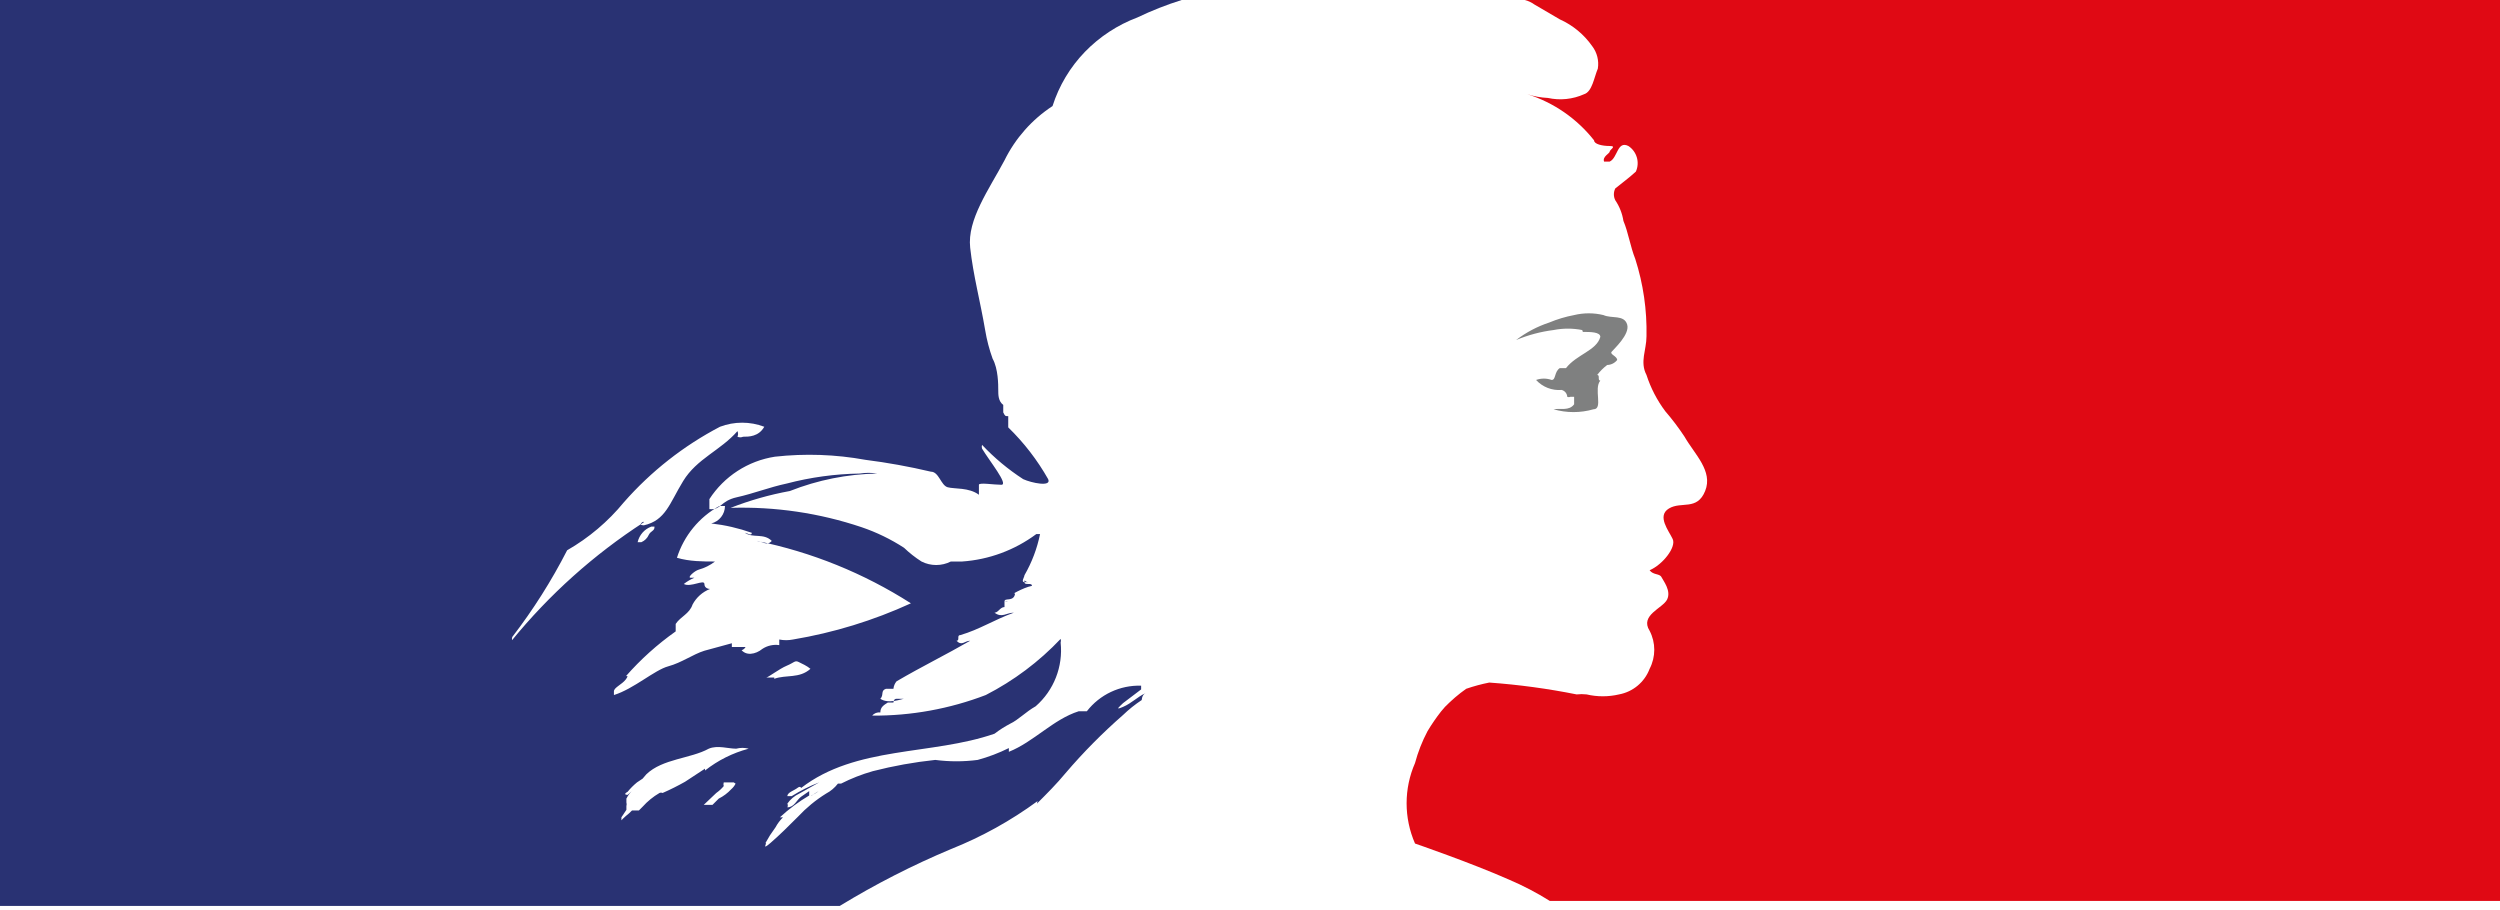
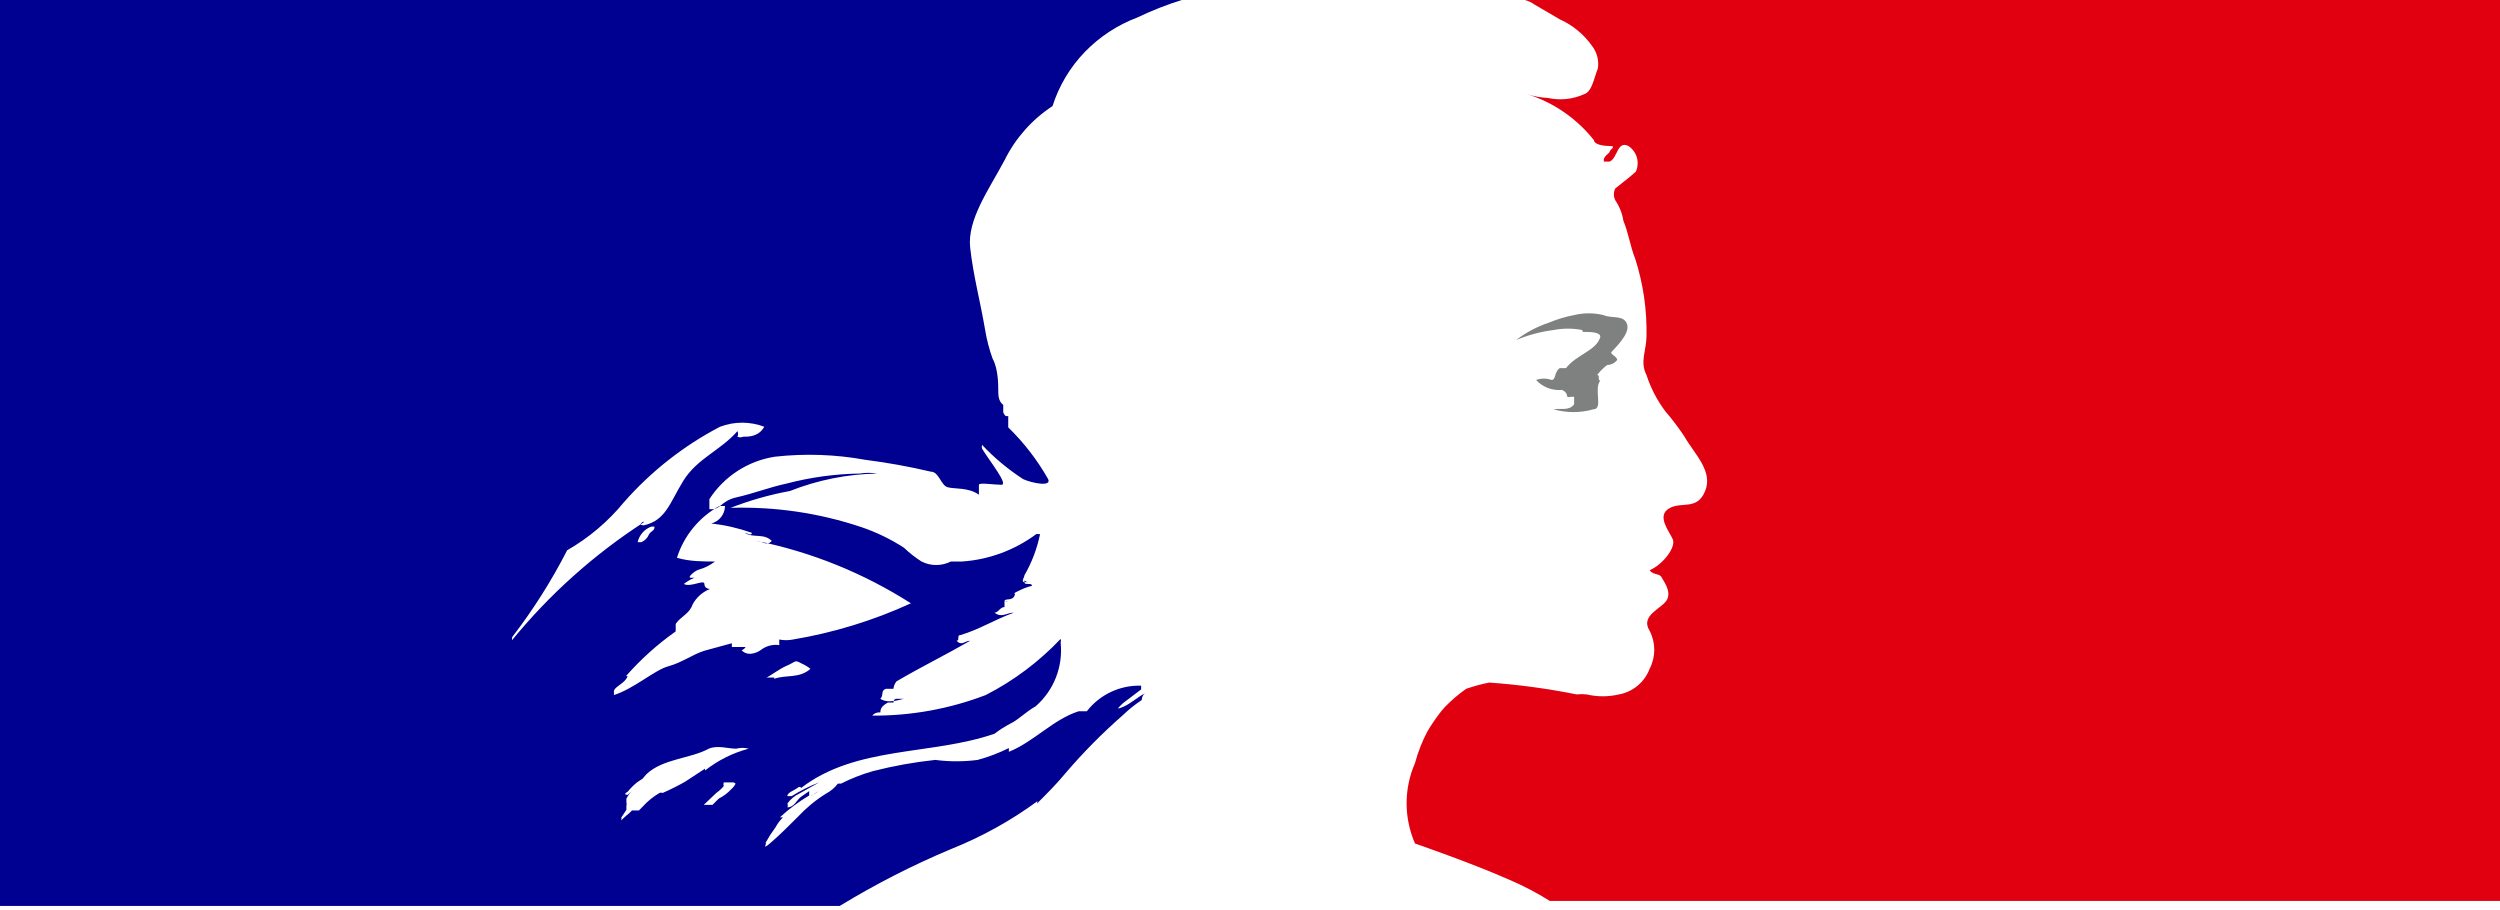
<svg xmlns="http://www.w3.org/2000/svg" id="Calque_1" data-name="Calque 1" viewBox="0 0 40.07 14.57">
  <defs>
-     <style>.cls-1{fill:#203669;}.cls-2{fill:#293273;}.cls-3{fill:#e00914;}.cls-4{fill:#7f8080;}</style>
+     <style>.cls-1{fill:#000091;}.cls-2{fill:#000091;}.cls-3{fill:#e1000f;}.cls-4{fill:#7f8080;}</style>
  </defs>
  <path class="cls-1" d="M13,12.75h0a.42.42,0,0,0,.12-.07h0l-.11.07" />
  <path class="cls-1" d="M18.31,11l0,0s0,0,0,0" />
  <path class="cls-2" d="M11.84,10.43s.08,0,.11-.06h-.22s0,0,0-.06l-.44.12c-.19.06-.36.19-.58.25s-.55.36-.87.46c0,0,0,0,0-.06s.13-.11.19-.19,0-.05,0-.05a4.57,4.57,0,0,1,.8-.72V10c.08-.12.22-.16.27-.31a.54.54,0,0,1,.28-.25s-.09,0-.09-.08-.22.06-.33,0a.75.75,0,0,1,.17-.1s0,0-.06,0,.06-.11.13-.13A.76.76,0,0,0,11.46,9c-.19,0-.41,0-.61-.06a1.45,1.45,0,0,1,.68-.83s.09,0,.09,0a.29.29,0,0,1-.22.28,2.92,2.92,0,0,1,.65.15c0,.06-.08,0-.11,0,.13.09.3,0,.43.13-.08.09-.16,0-.24,0a7.28,7.28,0,0,1,2.47,1,7.51,7.51,0,0,1-1.89.58.56.56,0,0,1-.22,0s0,.09,0,.09a.39.39,0,0,0-.27.06c-.11.09-.27.12-.35,0m-.57,1.92h0l-.32.21a4,4,0,0,1-.36.18.06.06,0,0,0-.05,0,1.13,1.13,0,0,0-.27.22l0,0,0,0-.06.06s0,0,0,0-.06,0-.06,0l0,0-.05,0h0a.9.9,0,0,1-.1.09.93.93,0,0,0-.16.18h0a0,0,0,0,1,0,0s0,0,0,0h0a0,0,0,0,0,0,0s0,0,0,0h0a.53.53,0,0,0,.09-.11s0,0,0,0l0-.05s0,0,0,0l.08-.12h0l0-.06a.11.11,0,0,0,0-.06h0l0-.06v0s0,0,0,0a0,0,0,0,1,0,0h0a.44.44,0,0,1,.12-.15h0l-.1.09s-.09,0,0-.05l0,0a1.06,1.06,0,0,1,.15-.15l.09-.06h0l.06-.07c.26-.25.71-.25,1-.41.14-.06.31,0,.44,0A.39.39,0,0,1,12,12a1.92,1.92,0,0,0-.7.35m.49.21a.28.28,0,0,1-.07.09s.06,0,0,0a.7.7,0,0,1-.2.15h0l-.1.1s-.19,0-.14,0l.2-.19a.63.63,0,0,0,.12-.11.1.1,0,0,1,0-.06c.05,0,.19,0,.16,0M10.49,8.45c0,.06-.06.06-.09.12a.23.23,0,0,1-.12.12s-.06,0-.06,0a.35.35,0,0,1,.22-.25c.05,0,.05,0,.05,0M8.21,10.27a.1.1,0,0,1,0-.06,9,9,0,0,0,.88-1.39A3.3,3.3,0,0,0,10,8.05a5.35,5.35,0,0,1,1.54-1.21,1,1,0,0,1,.71,0C12.16,7,12,7,11.91,7a.11.11,0,0,1-.09,0,.11.11,0,0,0,0-.09c-.27.31-.65.44-.87.8s-.28.63-.63.71c-.11,0,0-.08,0-.05a9.14,9.14,0,0,0-2.12,1.9m4.21.59c-.06,0-.16,0-.13,0s.21-.14.33-.19.13-.09.19-.06.13.06.19.11c-.18.16-.39.09-.58.16m4.21,2c.16-.16.32-.32.46-.49a9,9,0,0,1,.92-.93,2.1,2.1,0,0,1,.3-.24s0-.08.06-.11c-.13.06-.22.16-.36.22s-.06,0,0-.06l.29-.22h0s0,0,0-.06a1.06,1.06,0,0,0-.87.41c-.06,0-.12,0-.13,0-.41.13-.72.49-1.12.65v-.06a2.72,2.72,0,0,1-.5.19,2.62,2.62,0,0,1-.68,0,7,7,0,0,0-1,.18h0a2.85,2.85,0,0,0-.51.2v0l-.05,0a.58.58,0,0,1-.19.16,2.21,2.21,0,0,0-.45.37h0c-.15.15-.29.29-.44.42s-.05,0-.08,0,0,0,0,0l.07-.12.09-.13a.67.67,0,0,1,.12-.16s0,0,0,0h-.05a2.73,2.73,0,0,1,.47-.35s0,0,0,0,0,0,0-.07,0,0,0,0,0,0,0,0l-.13.09c-.07.05-.11.17-.22.17h0s0,0,0,0h0s0,0,0,0,0,0,0,0h0a0,0,0,0,1,0,0s0,0,0,0a.07.07,0,0,0,0-.06s0,0,0,0,0,0,0,0,0,0,0,0a.48.48,0,0,1,.19-.16h0l.32-.18,0,0a2.58,2.58,0,0,0-.44.22l0,0s0,0-.07,0v0c0-.06.11-.09.16-.13s.06,0,.06,0c.88-.68,2.09-.52,3.1-.87a1.75,1.75,0,0,1,.25-.16c.13-.06.25-.19.41-.28A1.19,1.19,0,0,0,17,10.3a.1.1,0,0,0,0-.06,4.44,4.44,0,0,1-1.2.9,5,5,0,0,1-1.82.33.14.14,0,0,1,.13-.05c0-.09.06-.12.12-.16h.09s0-.06.05-.06.15,0,.12,0-.25.09-.38,0c.06-.06,0-.13.09-.16h.12a.22.22,0,0,1,.05-.12c.41-.24.8-.43,1.18-.65-.09,0-.13.09-.22,0,.06,0,0-.09.06-.09.31-.09.55-.25.86-.36-.12,0-.19.09-.31,0,.06,0,.09-.09.16-.09V9.64s0,0,.06,0a.1.1,0,0,1-.06,0c0-.06.12,0,.16-.09s-.08,0-.08,0,.21-.13.36-.16c0-.06-.12,0-.12-.06s0,0,.06,0h-.06c-.06,0,0-.08,0-.11a2.2,2.2,0,0,0,.25-.66s-.06,0-.06,0A2.25,2.25,0,0,1,15.42,9h-.18a.52.52,0,0,1-.47,0,1.79,1.79,0,0,1-.28-.22,3.06,3.06,0,0,0-.68-.33,6,6,0,0,0-2.1-.31,5.16,5.16,0,0,1,.95-.27,4,4,0,0,1,1.4-.28.88.88,0,0,0-.28,0,4.91,4.91,0,0,0-1.17.16c-.28.06-.53.16-.8.22s-.25.21-.44.19V8a1.53,1.53,0,0,1,1.05-.68,5,5,0,0,1,1.45.05,10.1,10.1,0,0,1,1.05.19c.13,0,.16.22.27.25s.34,0,.5.12c0-.06,0-.12,0-.16s.24,0,.36,0-.19-.38-.31-.58a.1.1,0,0,1,0-.06,3.57,3.57,0,0,0,.66.55c.13.06.46.13.4,0a3.7,3.7,0,0,0-.64-.83V6.67c-.05,0-.05,0-.08-.06V6.49C16,6.43,16,6.33,16,6.25s0-.34-.09-.5a2.6,2.6,0,0,1-.12-.46c-.08-.47-.19-.87-.24-1.32s.3-.93.55-1.4a2.2,2.2,0,0,1,.77-.87,2.22,2.22,0,0,1,.52-.87,2.3,2.3,0,0,1,.84-.55A5.35,5.35,0,0,1,18.94,0H0V14.52H13.46a13.29,13.29,0,0,1,1.78-.91,6.26,6.26,0,0,0,1.39-.77" />
  <path class="cls-3" d="M40.06,0H24.44a.44.44,0,0,1,.15.07L25,.31a1.27,1.27,0,0,1,.52.43.47.47,0,0,1,.09.36c-.06.14-.09.37-.22.41a.93.93,0,0,1-.58.06,1.28,1.28,0,0,1-.33-.06,2.21,2.21,0,0,1,1.07.74c0,.06.13.09.25.09s0,.06,0,.09-.12.08-.09.16h.09c.13-.06.12-.34.3-.25a.33.33,0,0,1,.12.41c-.12.11-.22.18-.33.27a.21.21,0,0,0,0,.19.81.81,0,0,1,.13.33c.08.19.11.41.19.61a3.8,3.8,0,0,1,.18,1.24c0,.22-.11.41,0,.62a2,2,0,0,0,.3.58A3.94,3.94,0,0,1,27,7c.16.28.46.55.33.87s-.38.16-.58.28,0,.36.06.49-.16.41-.37.5c.06.08.16.05.19.11s.16.22.09.36-.44.25-.28.5a.66.66,0,0,1,0,.61.65.65,0,0,1-.49.41,1.14,1.14,0,0,1-.52,0,.71.71,0,0,0-.16,0,11.2,11.2,0,0,0-1.4-.19,2.8,2.8,0,0,0-.37.1,2.46,2.46,0,0,0-.34.29s0,0-.06.07,0,0,0,0l0,0a3.05,3.05,0,0,0-.22.32,0,0,0,0,1,0,0,.05.05,0,0,1,0,0,2.45,2.45,0,0,0-.2.51,1.61,1.61,0,0,0,0,1.29s.9.31,1.51.58a4.67,4.67,0,0,1,.65.34H40.07V0Z" />
  <path class="cls-4" d="M25.37,5.32c.12,0,.28,0,.28.08-.06.22-.38.28-.55.5H25c-.09.06-.06.19-.13.19a.37.37,0,0,0-.25,0,.5.5,0,0,0,.41.16.12.12,0,0,1,.09.11.06.06,0,0,0,.05,0s.06,0,.06,0v.12c-.08.11-.22.06-.33.08a1.16,1.16,0,0,0,.64,0c.16,0,0-.33.11-.46-.05,0,0-.09-.05-.09a.8.8,0,0,1,.16-.16.21.21,0,0,0,.16-.08c0-.06-.12-.09-.09-.13s.3-.28.25-.44-.25-.09-.38-.15a1,1,0,0,0-.47,0,2,2,0,0,0-.4.12,1.8,1.8,0,0,0-.53.28,2.3,2.3,0,0,1,.6-.16,1.18,1.18,0,0,1,.46,0" />
</svg>
